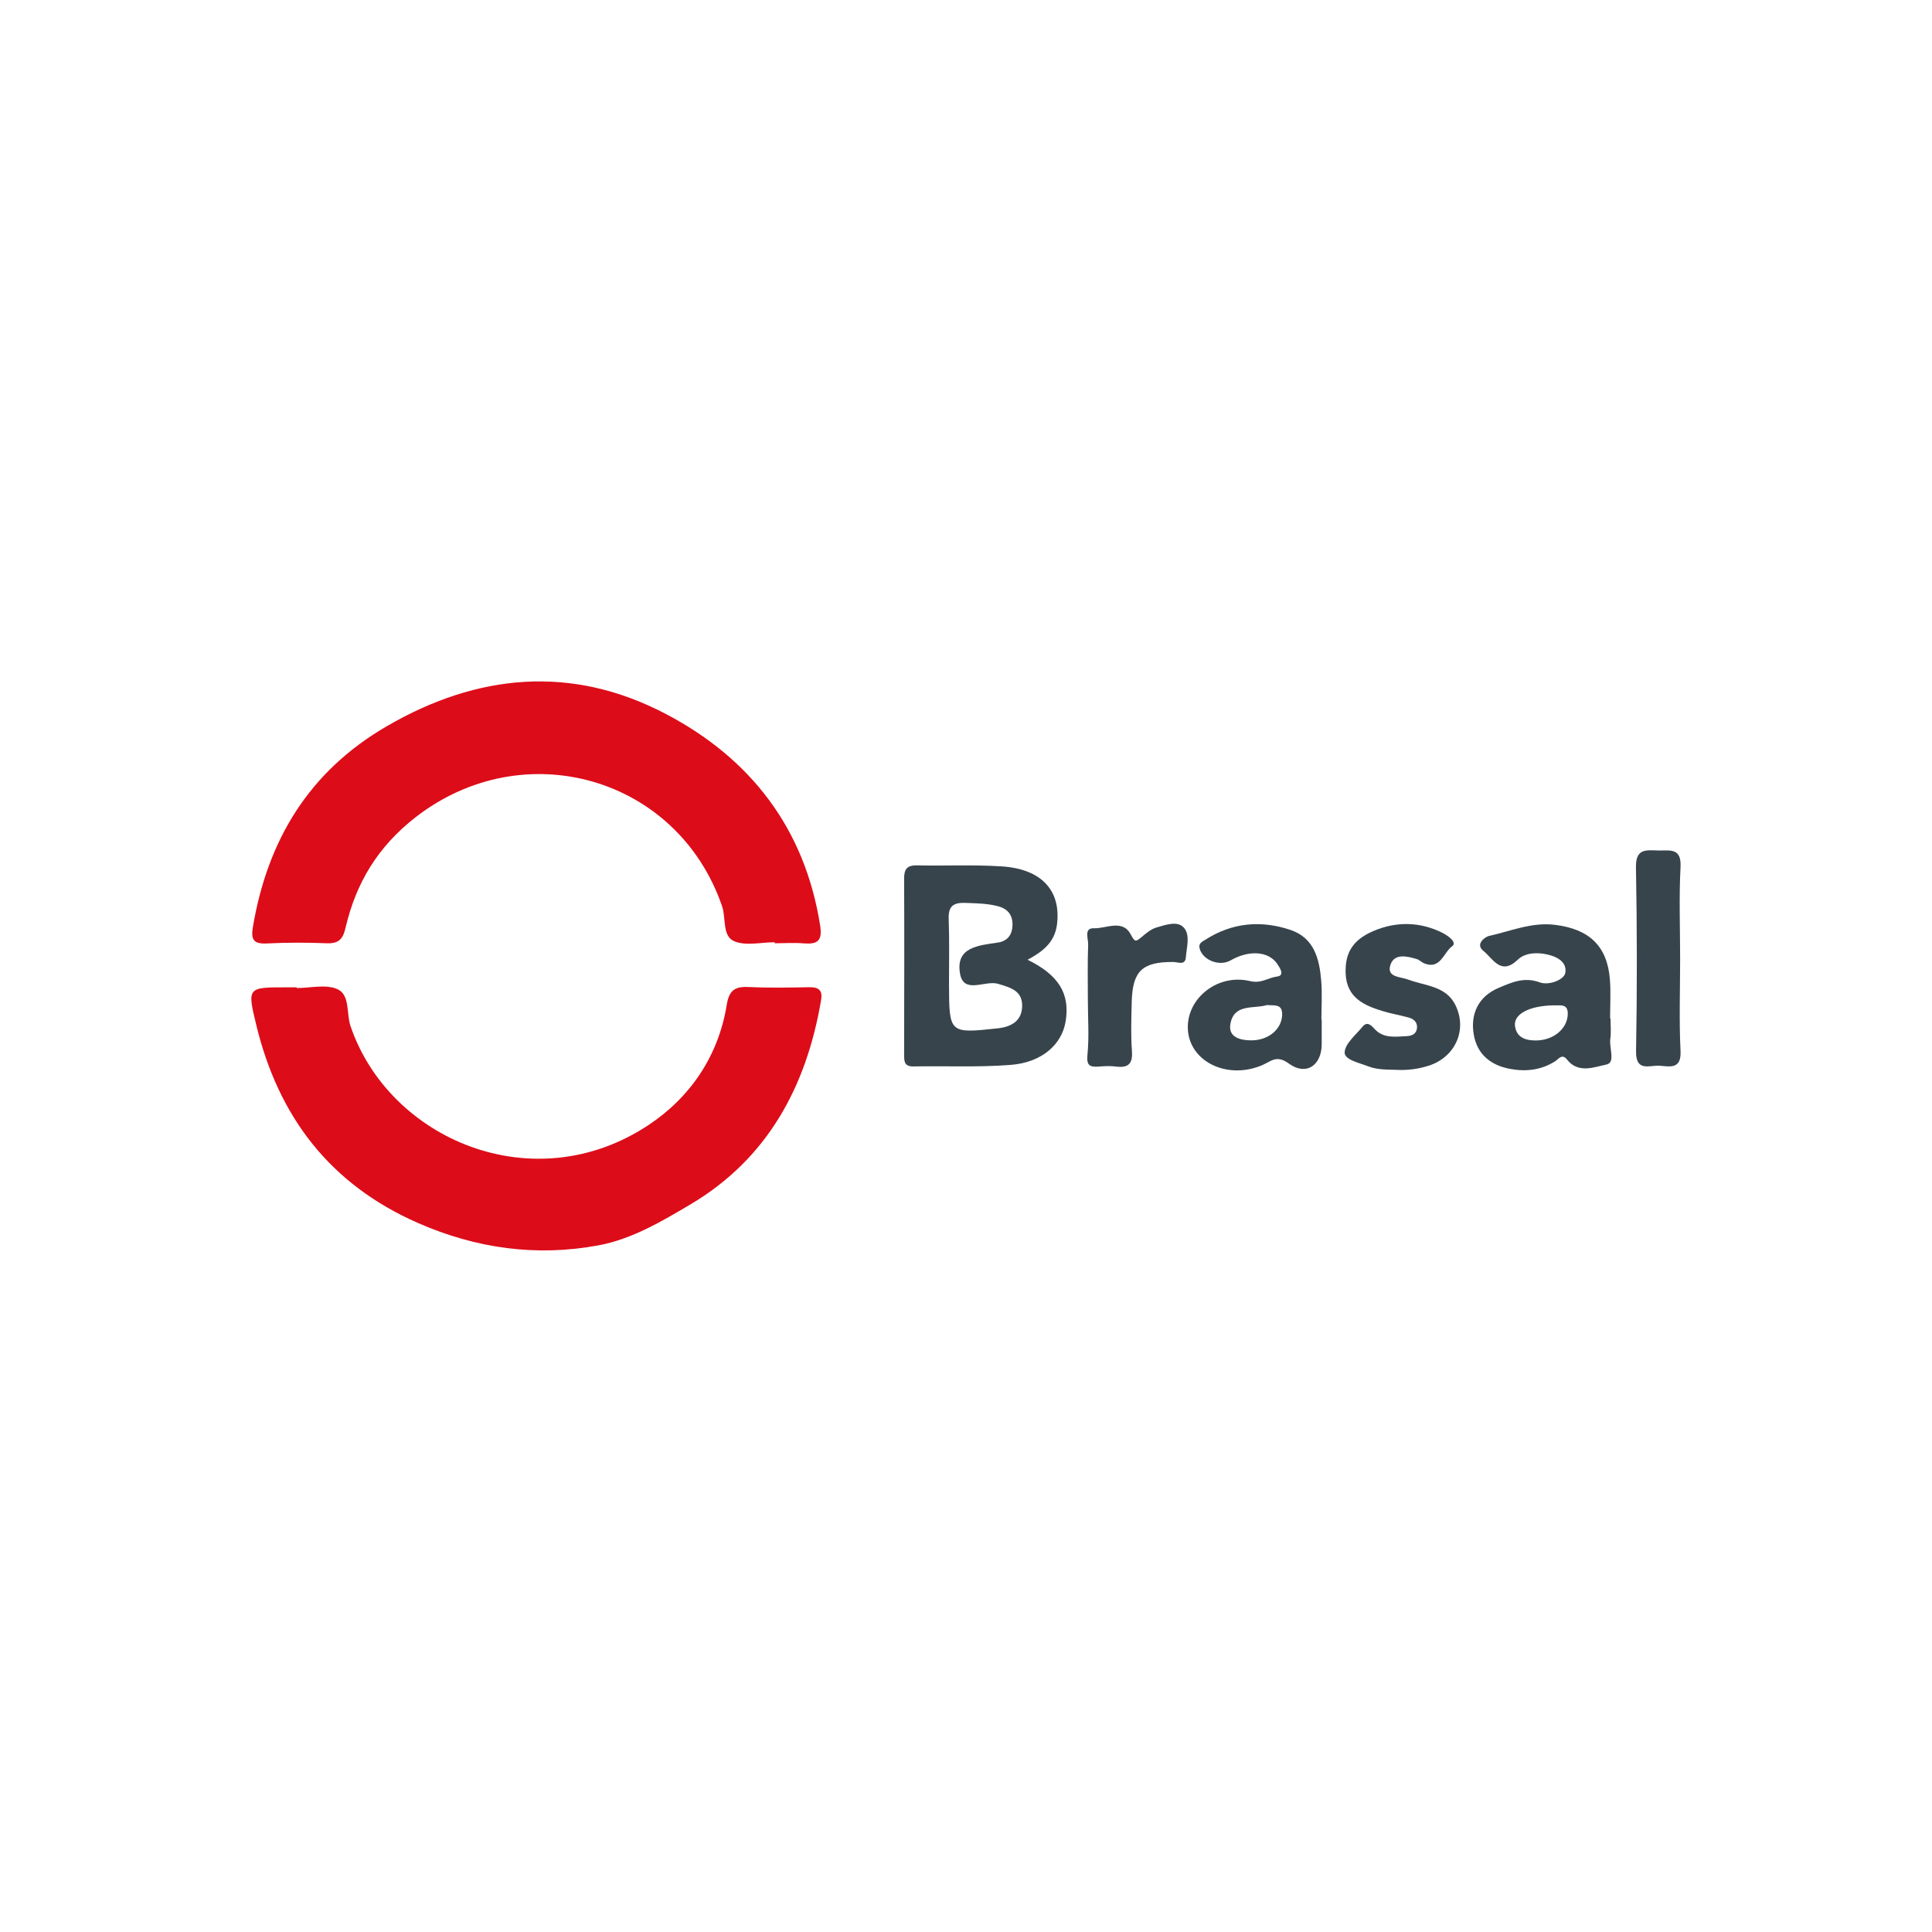
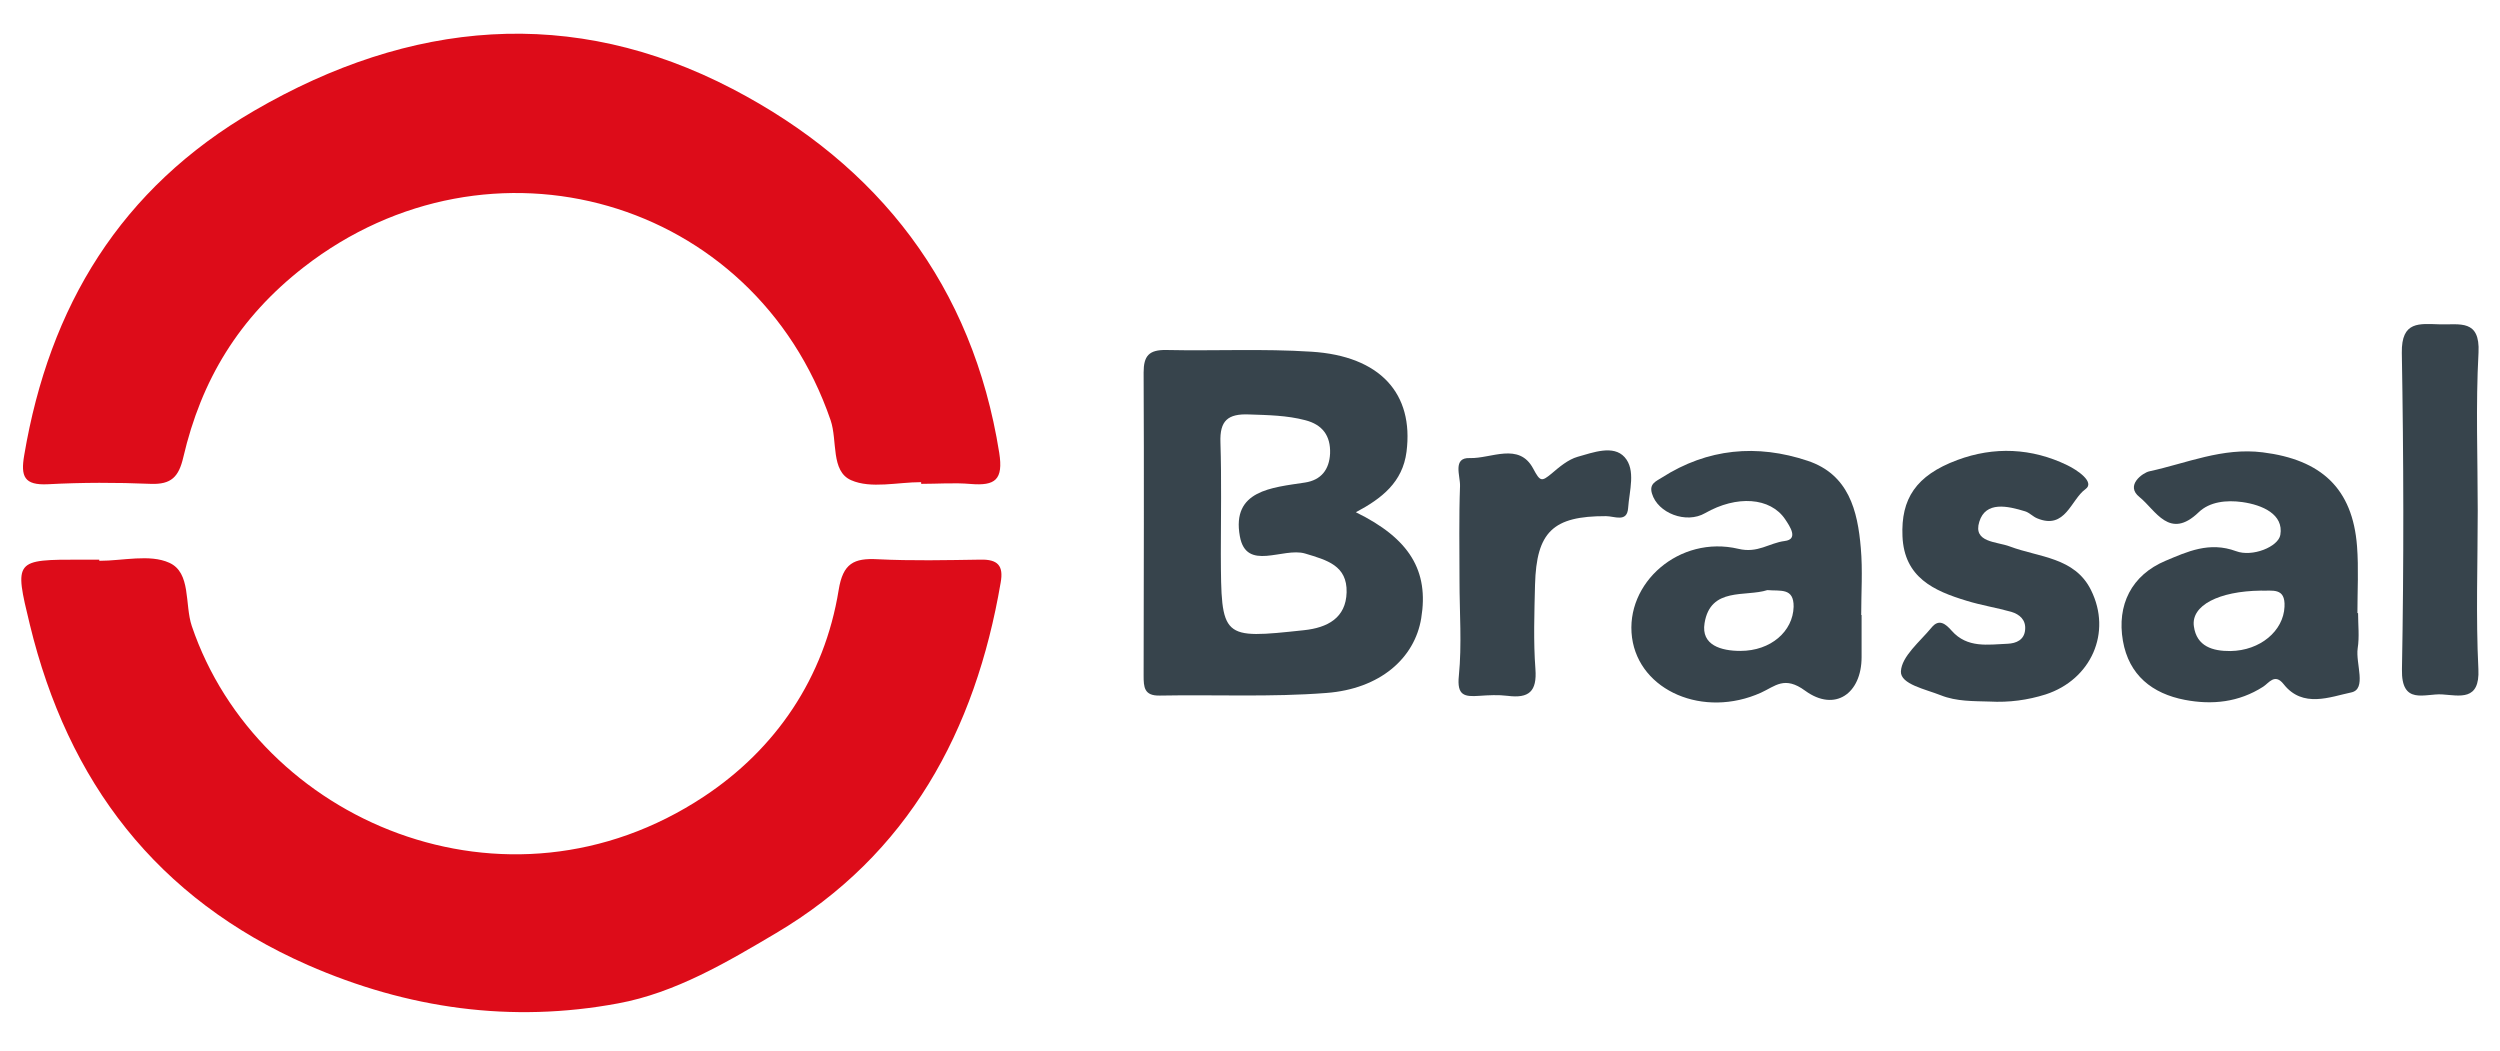
- <svg xmlns="http://www.w3.org/2000/svg" version="1.1" id="Camada_1" x="0px" y="0px" viewBox="0 0 1920 1920" style="enable-background:new 0 0 1920 1920;" xml:space="preserve">
+ <svg xmlns="http://www.w3.org/2000/svg" version="1.1" id="Camada_1" x="0px" y="0px" viewBox="0 0 1920 806.5" style="enable-background:new 0 0 1920 806.5;" xml:space="preserve">
  <style type="text/css">
	.st0{fill:#DD0C19;}
	.st1{fill:#37444C;}
</style>
  <g>
    <g>
-       <path class="st0" d="M294.9,981.9c13.6,0,29.1-4,40.4,1.1c12.7,5.7,8.8,24,13,36.6c38.2,112.6,181.7,174.3,296.1,98.5    c41.4-27.4,69.6-68.6,77.8-119.4c2.5-15.4,8.8-18.5,22.6-17.8c19.8,1,39.6,0.5,59.4,0.2c9.9-0.2,13.5,3.4,11.7,13.3    C801.3,1080,762.6,1151.7,686,1197c-28.2,16.7-58.1,34.5-91.2,40.6c-61.8,11.5-121.7,3.1-179.4-22.2    c-87.5-38.4-138.7-105.7-160.7-196.7c-9.1-37.5-8.9-37.5,29.9-37.5c3.4,0,6.8,0,10.2,0C294.9,981.4,294.9,981.6,294.9,981.9z" />
-       <path class="st0" d="M769.9,936.4c-13.6,0-29,3.9-40.4-1.1c-11.9-5.2-7.8-22.8-11.9-34.7c-44.2-128.6-197-172-304.5-88.5    c-37.8,29.4-59.3,65.4-69.7,109.9c-2.6,11.4-6.9,15.9-18.9,15.4c-19.8-0.8-39.6-0.8-59.4,0.2c-13.8,0.7-15.8-4.5-13.7-16.8    c14.6-86.1,55.7-154.2,133-199.1c90.2-52.4,183.6-61,276.5-12.6c84.6,44.1,138.8,113.8,154.1,210.3c2.5,15.7-2.4,19.2-16.4,18.1    c-9.5-0.8-19.1-0.1-28.7-0.1C769.9,937.1,769.9,936.8,769.9,936.4z" />
-       <path class="st1" d="M1021.2,953.8c31.1,15.2,42.3,33.9,37.8,61.3c-3.8,23.1-23.8,40.9-54.9,43.2c-31.9,2.5-64.1,0.9-96.2,1.5    c-9.2,0.2-9.4-4.9-9.4-11.7c0.1-58.4,0.3-116.7,0-175.1c0-9.6,3.1-13.2,13-13c28,0.6,56.1-0.8,83.9,1c39.9,2.5,59.3,24.3,55,57.9    C1048.2,936.4,1036.2,945.8,1021.2,953.8z M943.1,977.8c0.2,49.3,0.2,49.3,48,44.2c13.6-1.4,24.3-7.1,24.7-21.9    c0.4-15.4-11.2-18.6-24-22.4c-12.8-3.8-34,10.7-37.7-10c-4.8-26.6,18.5-28.1,37.6-31c9.4-1.4,14.1-7.5,14.5-16.8    c0.4-10.2-4.4-16.7-14.4-19.3c-10.6-2.8-21.4-2.9-32.4-3.3c-12.4-0.5-17.1,3.6-16.6,16.2C943.6,934.8,943.1,956.3,943.1,977.8z" />
-       <path class="st1" d="M1600.5,1012.1c0,6.8,0.8,13.7-0.2,20.3c-1.3,8.9,5.4,23.6-3.8,25.5c-12,2.5-28,9.3-39.1-4.8    c-5.1-6.5-8.5-0.6-11.8,1.5c-14.1,9-29.5,10.6-45.2,7.6c-18.9-3.6-32.4-14.3-35.8-34.1c-3.6-20.8,5-38,24.6-46.3    c12.6-5.3,25.3-11.3,40.8-5.6c9.3,3.5,24.4-2.5,25.6-9.4c2-11.9-10.3-17.3-22-19c-9.2-1.3-18.9-0.2-25.2,5.9    c-16.9,16.3-24.8-1.2-34.2-8.7c-8.6-6.8,1.9-14.1,5.6-14.9c21.6-4.7,42.3-13.9,65.6-11c33.7,4.2,51.9,20.8,54.5,54.3    c1,12.8,0.2,25.7,0.2,38.6C1600.2,1012.1,1600.3,1012.1,1600.5,1012.1z M1544.3,999.1c-24.2,0.3-40.4,8.6-38.7,20.6    c1.6,11.7,10.9,14.4,21.1,14.3c17.3-0.2,30.7-11.7,31.3-25.6C1558.6,997.1,1550.8,999.4,1544.3,999.1z" />
-       <path class="st1" d="M1313.5,1013.2c0,8.1,0,16.3,0,24.4c0,21.1-15.4,31.9-32.6,19.4c-12-8.8-17.3-2.6-25.6,1.1    c-33.1,14.9-70.3-1-74.5-31.8c-4.2-31.5,27.4-59.4,61.5-51.3c11.2,2.7,17.8-3.4,26.7-4.5c8.2-1,3-8.5,0.3-12.6    c-8.6-12.7-28-14-46.3-3.5c-10.9,6.3-27.4,0-30.7-11.4c-1.7-5.7,2.5-7.1,5.7-9.2c26.5-16.9,55-19.5,84.3-9.7    c23.7,7.9,28.9,28.8,30.7,50.4c1.1,12.8,0.2,25.8,0.2,38.7C1313.3,1013.2,1313.4,1013.2,1313.5,1013.2z M1259,998.8    c-12.5,4.1-32.9-2-36.3,19.1c-2.1,12.8,9.7,16,20.7,16c17.6,0,30.4-11.3,30.8-25.5C1274.4,997.3,1266.7,999.5,1259,998.8z" />
-       <path class="st1" d="M1387.6,1063.2c-9.5-0.3-19.1,0-28.2-3.6c-8.9-3.5-23.4-6.4-23.1-13.8c0.4-8.7,11-17.2,17.7-25.4    c4.4-5.4,8.3-2,11.7,1.8c9,10.2,21,8,32.4,7.5c4.9-0.2,9.6-2.2,10.1-8.1c0.5-5.7-3.2-8.9-8-10.3c-8.5-2.4-17.3-3.8-25.8-6.4    c-19-5.7-36.1-13.5-37.1-37.3c-0.9-21.5,7.7-35.1,31.7-44c21.2-7.9,43-7,63.6,3c5.8,2.8,16.1,9.8,10.5,13.8    c-8.5,6.1-11.6,23.7-27.9,16.9c-2.5-1-4.5-3.3-7-4.1c-10.1-3.1-22.8-6-26.5,6c-3.8,12.1,10,11.4,17.7,14.3    c16.8,6.3,37.5,6.2,46.9,25.2c12.2,24.5,0.1,51.7-26.2,60.3C1409.5,1062.4,1398.7,1063.8,1387.6,1063.2z" />
-       <path class="st1" d="M1669.7,953c0,30.5-1.1,61,0.4,91.5c0.9,18.6-10.8,15.3-21,14.6c-9.9-0.6-23.6,6.5-23.2-14.5    c1.1-61,1-122-0.1-182.9c-0.3-18.7,10.2-16.8,22.1-16.5c11.3,0.3,23.2-3.1,22.2,16.3C1668.5,892,1669.7,922.5,1669.7,953z" />
-       <path class="st1" d="M1081.1,993.5c0-18.3-0.4-36.6,0.3-54.8c0.2-5.8-4.5-16.6,5.7-16.2c12.3,0.4,28.4-9.3,36.6,6.1    c4.1,7.7,4.9,7.5,10.5,2.9c4.6-3.9,9.6-8.2,15.2-9.8c8.9-2.5,20.6-7,27.1,0.2c6.6,7.4,2.7,19.5,2,29.4c-0.6,8.5-7.8,4.7-12.8,4.7    c-30.6-0.1-40.2,9-41,39.7c-0.4,16.2-1,32.6,0.2,48.7c1,13-3.8,17.1-16.1,15.5c-5.4-0.7-10.9-0.4-16.3,0    c-8.6,0.6-13-0.1-11.8-11.6C1082.5,1030.2,1081.1,1011.7,1081.1,993.5z" />
+       <path class="st0" d="M76.3,430.7c18.1,0,38.7-5.3,53.7,1.5c16.9,7.6,11.7,31.9,17.3,48.6C198,630.4,388.7,712.4,540.7,611.7    c55-36.4,92.5-91.1,103.4-158.6c3.3-20.5,11.7-24.6,30-23.6c26.3,1.3,52.6,0.7,78.9,0.3c13.2-0.3,17.9,4.5,15.5,17.7    c-19.4,113.7-70.8,209-172.6,269.2c-37.5,22.2-77.2,45.8-121.2,53.9c-82.1,15.3-161.7,4.1-238.4-29.5    C120.2,690,52.2,600.5,22.9,479.6c-12.1-49.8-11.8-49.8,39.7-49.8c4.5,0,9,0,13.6,0C76.3,430.1,76.3,430.3,76.3,430.7z" />
+       <path class="st0" d="M707.4,370.3c-18.1,0-38.5,5.2-53.7-1.5c-15.8-6.9-10.4-30.3-15.8-46.1C579.2,151.9,376.2,94.2,233.4,205.1    c-50.2,39.1-78.8,86.9-92.6,146c-3.5,15.1-9.2,21.1-25.1,20.5c-26.3-1.1-52.6-1.1-78.9,0.3c-18.3,0.9-21-6-18.2-22.3    C37.9,235.2,92.5,144.7,195.3,85C315.1,15.4,439.2,4,562.6,68.3C675,126.9,747,219.5,767.4,347.7c3.3,20.9-3.2,25.5-21.8,24    c-12.6-1.1-25.4-0.1-38.1-0.1C707.4,371.2,707.4,370.8,707.4,370.3z" />
+       <path class="st1" d="M1041.3,393.4c41.3,20.2,56.2,45,50.2,81.4c-5,30.7-31.6,54.3-72.9,57.4c-42.4,3.3-85.2,1.2-127.8,2    c-12.2,0.3-12.5-6.5-12.5-15.5c0.1-77.6,0.4-155.1,0-232.6c0-12.8,4.1-17.5,17.3-17.3c37.2,0.8,74.5-1.1,111.5,1.3    c53,3.3,78.8,32.3,73.1,76.9C1077.2,370.3,1061.3,382.8,1041.3,393.4z M937.6,425.3c0.3,65.5,0.3,65.5,63.8,58.7    c18.1-1.9,32.3-9.4,32.8-29.1c0.5-20.5-14.9-24.7-31.9-29.8c-17-5-45.2,14.2-50.1-13.3c-6.4-35.3,24.6-37.3,50-41.2    c12.5-1.9,18.7-10,19.3-22.3c0.5-13.6-5.8-22.2-19.1-25.6c-14.1-3.7-28.4-3.9-43-4.4c-16.5-0.7-22.7,4.8-22.1,21.5    C938.2,368.2,937.6,396.7,937.6,425.3z" />
+       <path class="st1" d="M1811,470.9c0,9,1.1,18.2-0.3,27c-1.7,11.8,7.2,31.4-5,33.9c-15.9,3.3-37.2,12.4-51.9-6.4    c-6.8-8.6-11.3-0.8-15.7,2c-18.7,12-39.2,14.1-60.1,10.1c-25.1-4.8-43-19-47.6-45.3c-4.8-27.6,6.6-50.5,32.7-61.5    c16.7-7,33.6-15,54.2-7.4c12.4,4.7,32.4-3.3,34-12.5c2.7-15.8-13.7-23-29.2-25.2c-12.2-1.7-25.1-0.3-33.5,7.8    c-22.5,21.7-33-1.6-45.4-11.6c-11.4-9,2.5-18.7,7.4-19.8c28.7-6.2,56.2-18.5,87.2-14.6c44.8,5.6,69,27.6,72.4,72.1    c1.3,17,0.3,34.1,0.3,51.3C1810.6,470.9,1810.7,470.9,1811,470.9z M1736.3,453.6c-32.2,0.4-53.7,11.4-51.4,27.4    c2.1,15.5,14.5,19.1,28,19c23-0.3,40.8-15.5,41.6-34C1755.3,450.9,1745,454,1736.3,453.6z" />
+       <path class="st1" d="M1429.7,472.3c0,10.8,0,21.7,0,32.4c0,28-20.5,42.4-43.3,25.8c-15.9-11.7-23-3.5-34,1.5    c-44,19.8-93.4-1.3-99-42.3c-5.6-41.9,36.4-78.9,81.7-68.2c14.9,3.6,23.6-4.5,35.5-6c10.9-1.3,4-11.3,0.4-16.7    c-11.4-16.9-37.2-18.6-61.5-4.7c-14.5,8.4-36.4,0-40.8-15.1c-2.3-7.6,3.3-9.4,7.6-12.2c35.2-22.5,73.1-25.9,112-12.9    c31.5,10.5,38.4,38.3,40.8,67c1.5,17,0.3,34.3,0.3,51.4C1429.4,472.3,1429.5,472.3,1429.7,472.3z M1357.3,453.2    c-16.6,5.4-43.7-2.7-48.2,25.4c-2.8,17,12.9,21.3,27.5,21.3c23.4,0,40.4-15,40.9-33.9C1377.7,451.2,1367.5,454.1,1357.3,453.2z" />
+       <path class="st1" d="M1528.1,538.8c-12.6-0.4-25.4,0-37.5-4.8c-11.8-4.7-31.1-8.5-30.7-18.3c0.5-11.6,14.6-22.9,23.5-33.7    c5.8-7.2,11-2.7,15.5,2.4c12,13.6,27.9,10.6,43,10c6.5-0.3,12.8-2.9,13.4-10.8c0.7-7.6-4.3-11.8-10.6-13.7    c-11.3-3.2-23-5-34.3-8.5c-25.2-7.6-48-17.9-49.3-49.6c-1.2-28.6,10.2-46.6,42.1-58.5c28.2-10.5,57.1-9.3,84.5,4    c7.7,3.7,21.4,13,14,18.3c-11.3,8.1-15.4,31.5-37.1,22.5c-3.3-1.3-6-4.4-9.3-5.4c-13.4-4.1-30.3-8-35.2,8    c-5,16.1,13.3,15.1,23.5,19c22.3,8.4,49.8,8.2,62.3,33.5c16.2,32.6,0.1,68.7-34.8,80.1C1557.2,537.7,1542.9,539.6,1528.1,538.8z" />
+       <path class="st1" d="M1902.9,392.3c0,40.5-1.5,81,0.5,121.6c1.2,24.7-14.3,20.3-27.9,19.4c-13.2-0.8-31.4,8.6-30.8-19.3    c1.5-81,1.3-162.1-0.1-243c-0.4-24.8,13.6-22.3,29.4-21.9c15,0.4,30.8-4.1,29.5,21.7C1901.3,311.3,1902.9,351.8,1902.9,392.3z" />
+       <path class="st1" d="M1120.9,446.1c0-24.3-0.5-48.6,0.4-72.8c0.3-7.7-6-22.1,7.6-21.5c16.3,0.5,37.7-12.4,48.6,8.1    c5.4,10.2,6.5,10,14,3.9c6.1-5.2,12.8-10.9,20.2-13c11.8-3.3,27.4-9.3,36,0.3c8.8,9.8,3.6,25.9,2.7,39.1    c-0.8,11.3-10.4,6.2-17,6.2c-40.7-0.1-53.4,12-54.5,52.7c-0.5,21.5-1.3,43.3,0.3,64.7c1.3,17.3-5,22.7-21.4,20.6    c-7.2-0.9-14.5-0.5-21.7,0c-11.4,0.8-17.3-0.1-15.7-15.4C1122.8,494.9,1120.9,470.3,1120.9,446.1z" />
    </g>
  </g>
</svg>
